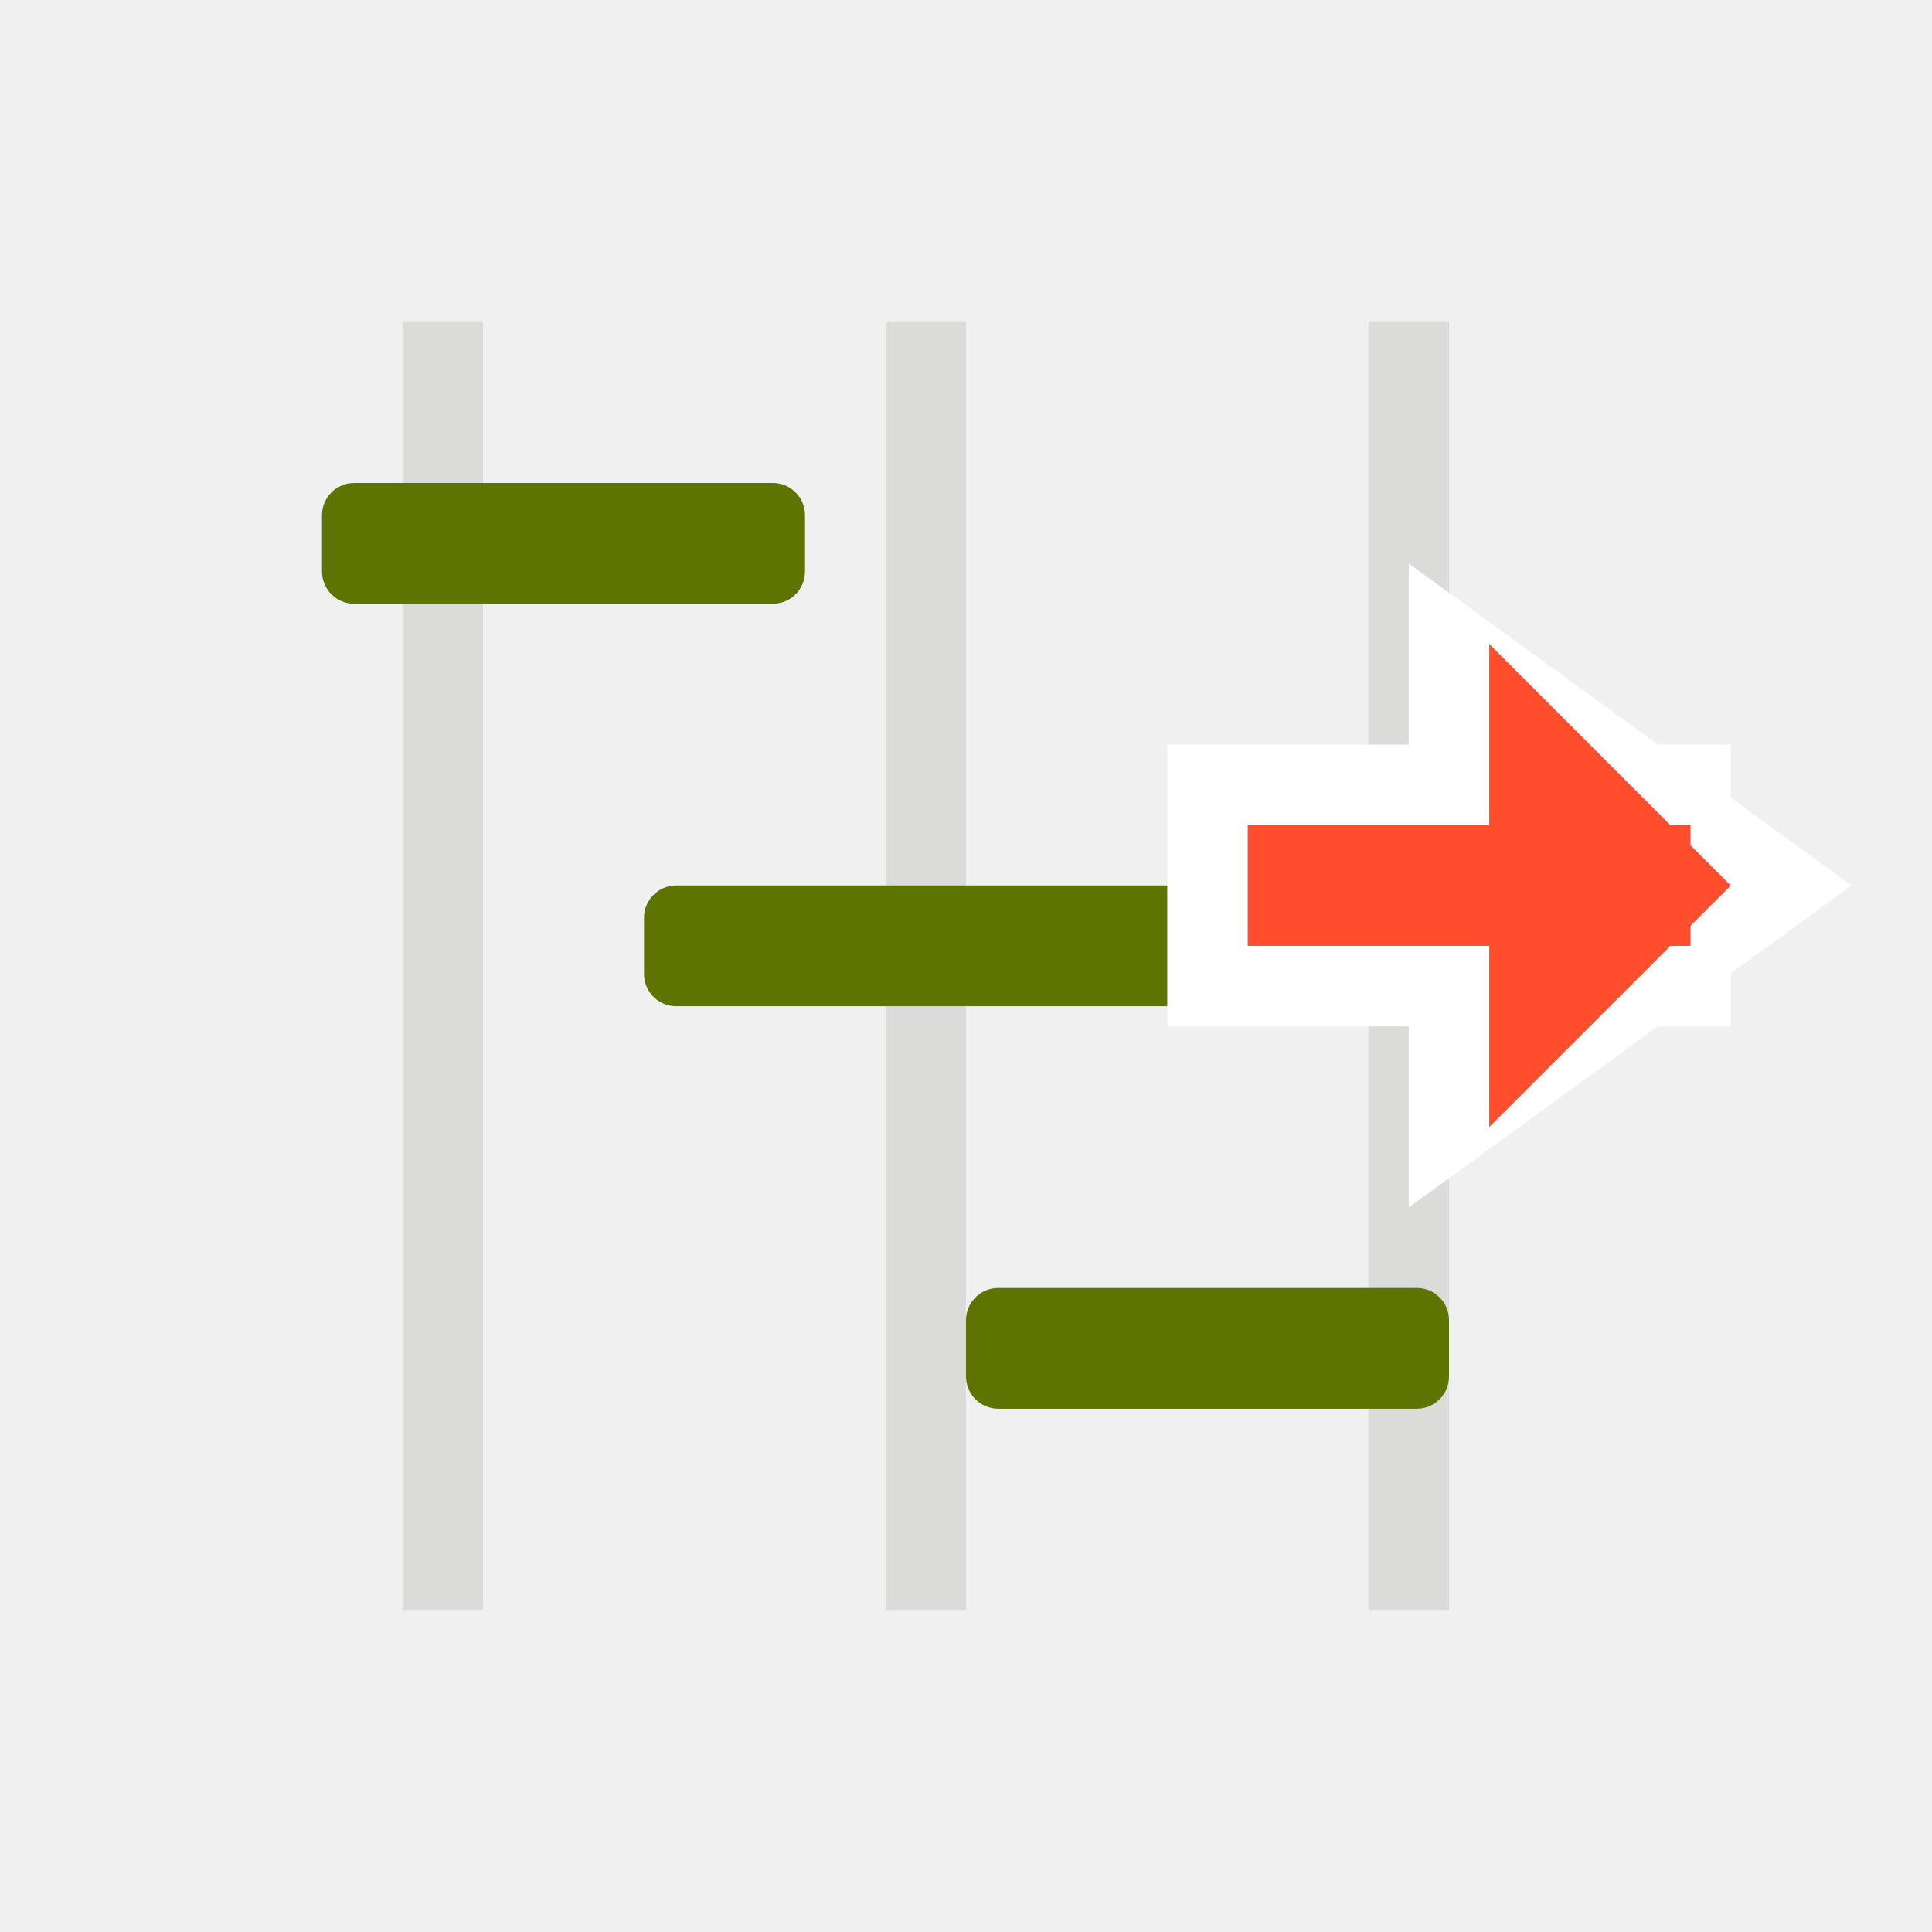
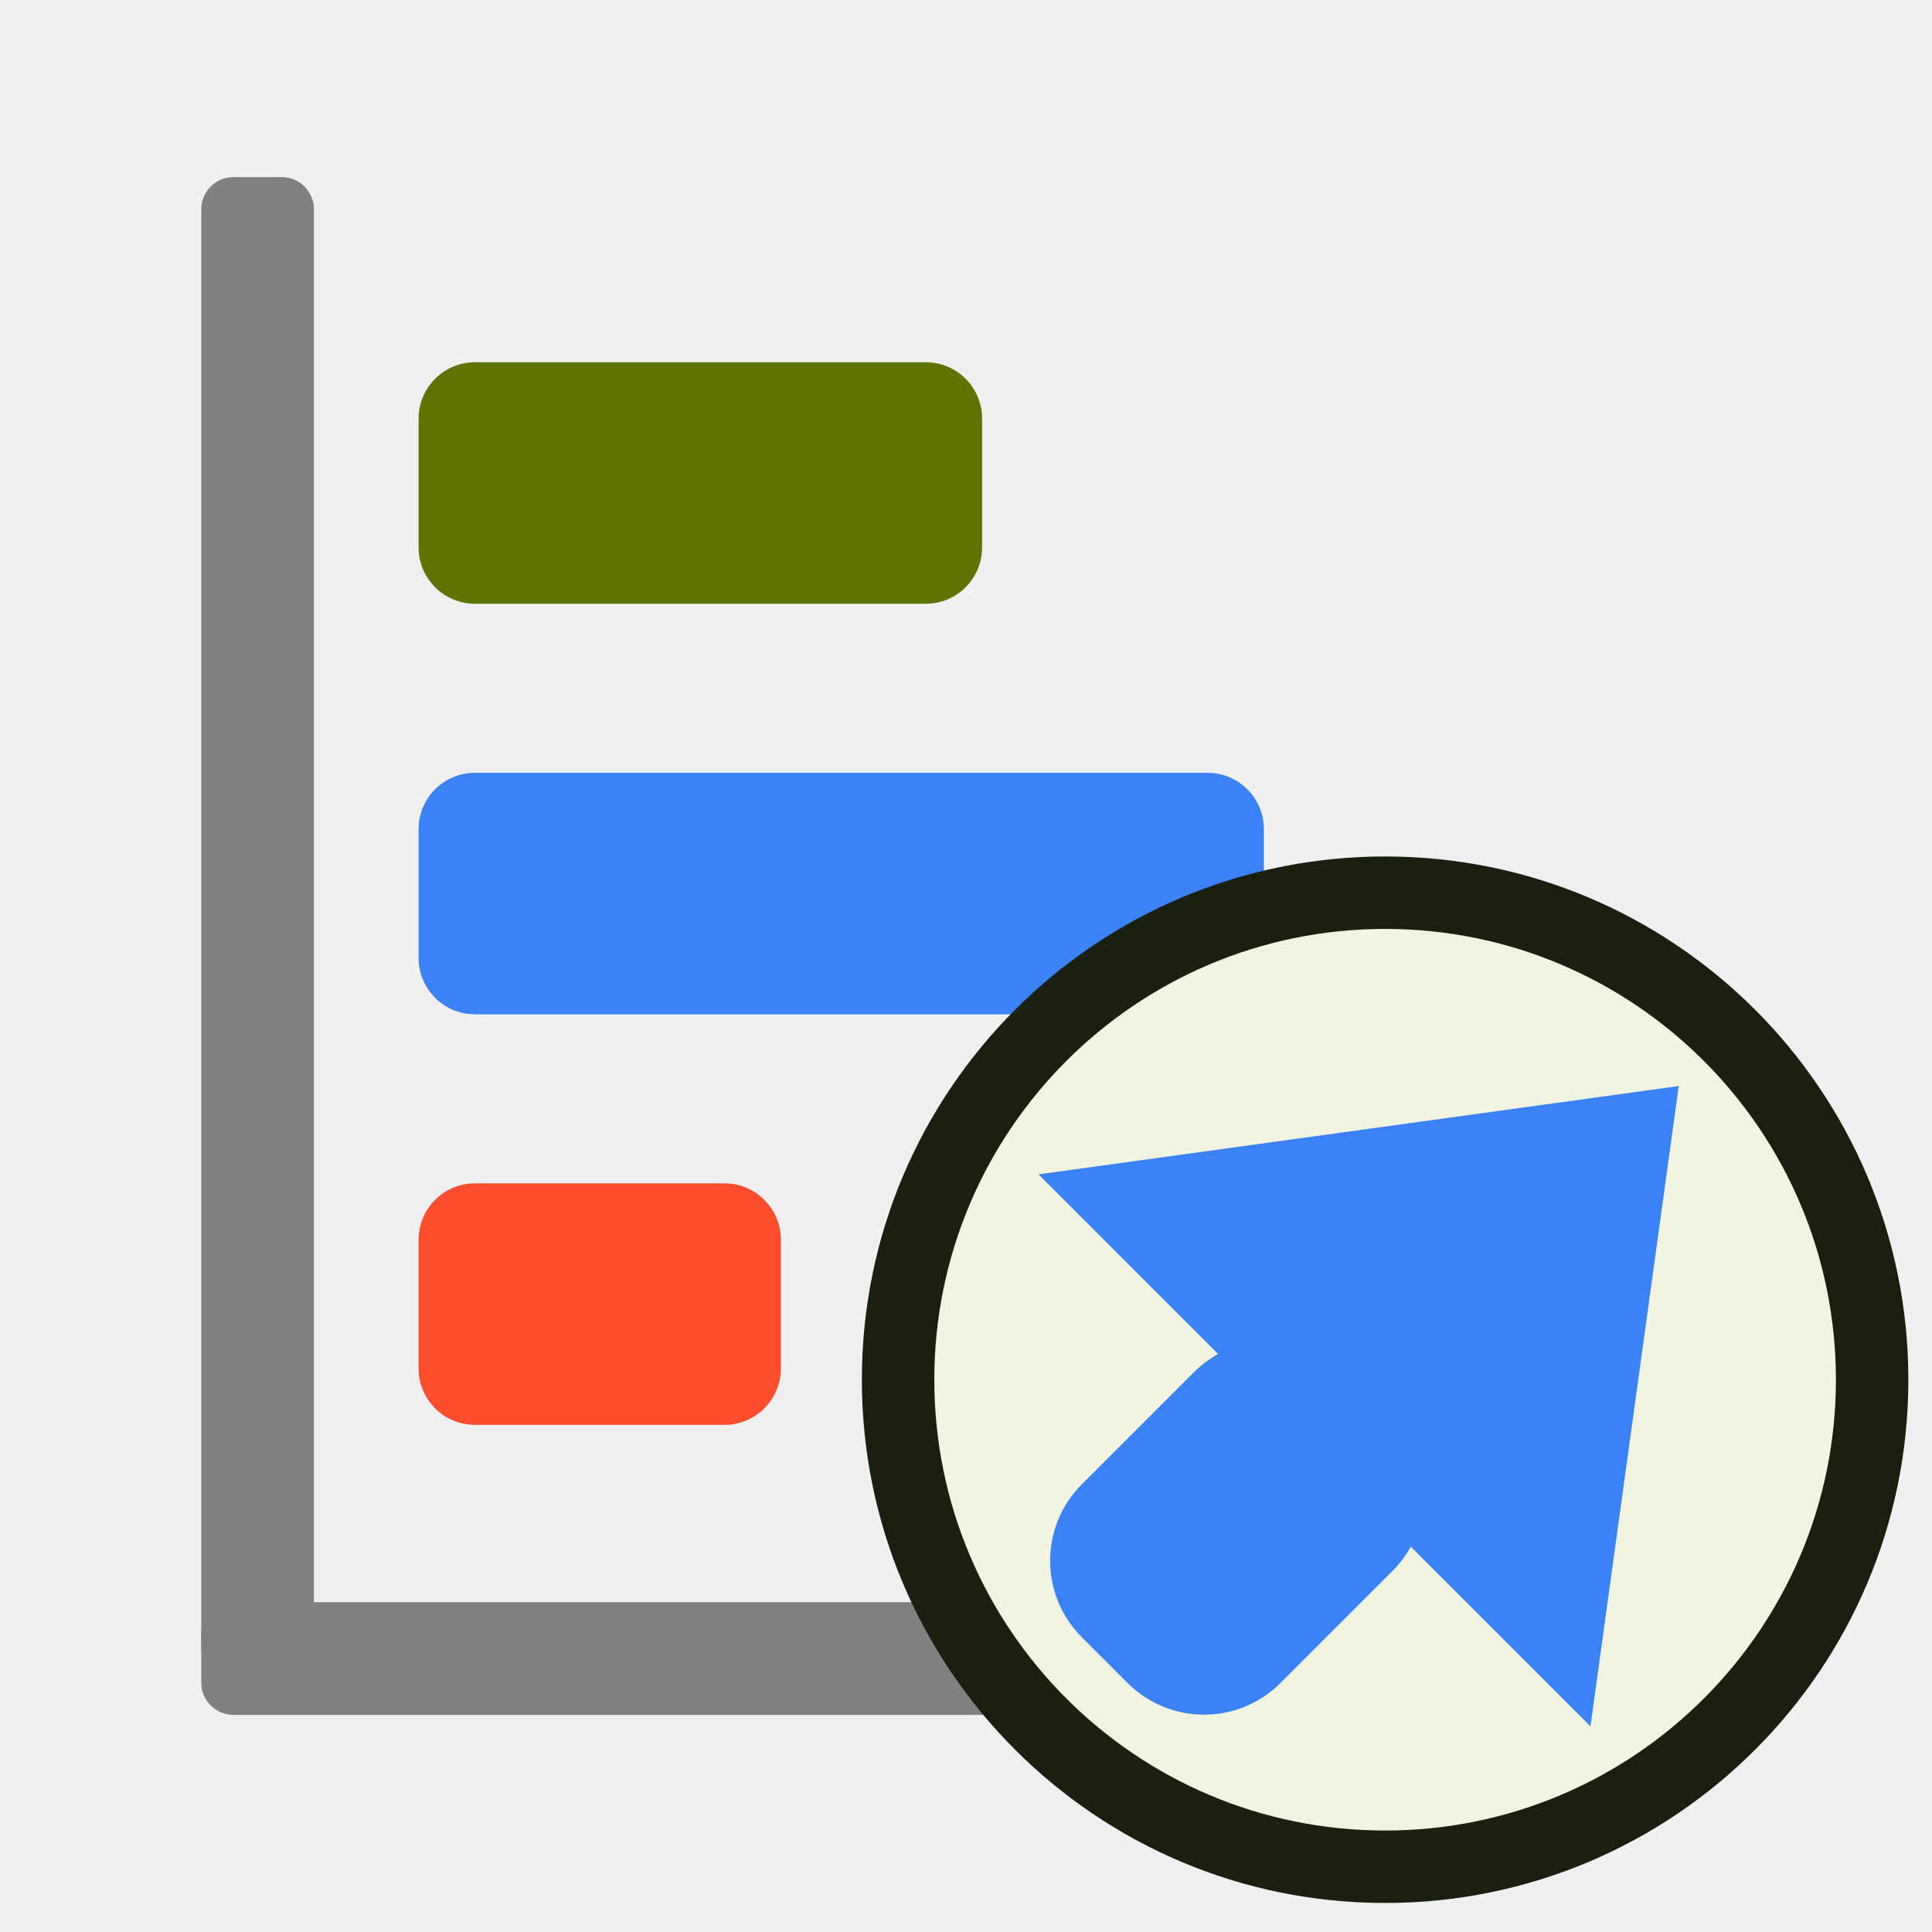
- <svg xmlns="http://www.w3.org/2000/svg" viewBox="0 0 24 24" width="24" height="24">
-   <rect x="5" y="4" width="1" height="16" fill="#1A2010" opacity="0.1" />
-   <rect x="11" y="4" width="1" height="16" fill="#1A2010" opacity="0.1" />
-   <rect x="17" y="4" width="1" height="16" fill="#1A2010" opacity="0.1" />
-   <rect x="4" y="6" width="6" height="1.5" rx="0.4" fill="#5D7400" />
-   <rect x="8" y="11" width="7" height="1.5" rx="0.4" fill="#5D7400" />
-   <rect x="12" y="16" width="6" height="1.5" rx="0.4" fill="#5D7400" />
-   <rect x="14.5" y="9.25" width="7" height="3.5" fill="#FFFFFF" />
-   <path d="M17.5 7 L23 11 L17.5 15 Z" fill="#FFFFFF" />
-   <rect x="15.5" y="10.25" width="5.5" height="1.5" fill="#FF4D2E" />
-   <path d="M18.5 8 L21.5 11 L18.5 14 Z" fill="#FF4D2E" />
+ <svg xmlns="http://www.w3.org/2000/svg" width="32" height="32" viewBox="0 0 24 24" version="1.1" id="svg6">
+   <defs id="defs6" />
+   <rect x="2.5" y="2.2" width="1.4" height="18.665" rx="0.4" fill="#808080" id="rect1" style="stroke-width:1.048" />
+   <rect x="2.5" y="19.903" width="15.5" height="1.4" rx="0.4" fill="#808080" id="rect2" />
+   <rect x="5.2" y="4.5" width="7.0" height="3.0" rx="0.7" fill="#5D7400" id="rect3" />
+   <rect x="5.2" y="9.6" width="10.5" height="3.0" rx="0.7" fill="#3B82F6" id="rect4" />
+   <rect x="5.2" y="14.7" width="4.5" height="3.0" rx="0.7" fill="#FF4D2E" id="rect5" />
+   <g id="g3" transform="rotate(-90,9.5,36.5)">
+     <g id="g1-9" transform="matrix(1.071015,-1.071015,1.071015,1.071015,-19.5258,37.74981)">
+       <g id="g1" transform="rotate(-90,32.0426,20.29959)">
+         <circle cx="17.5" cy="17.5" r="6.5" fill="#f0f4e0" id="circle3-2" style="fill:#1a2010;fill-opacity:1" transform="matrix(0.466847,0.466847,-0.466847,0.466847,26.73894,-8.507824)" />
+         <circle cx="17.5" cy="17.5" r="5.6" fill="#20261a" id="circle4" style="fill:#f0f4e0;fill-opacity:1" transform="matrix(0.466847,0.466847,-0.466847,0.466847,26.73894,-8.507824)" />
+         <g id="g2" style="fill:#3b82f6;fill-opacity:1">
+           <rect x="26.918" y="6.68" width="3.073" height="2.304" rx="0.886" fill="#5D7400" id="rect3-6" style="fill:#3b82f6;fill-opacity:1;stroke-width:1.28" />
+           <path d="m 27.558,4.631 -4.225,3.201 4.225,3.201 z" fill="#5D7400" fill-rule="evenodd" id="path3-8" style="fill:#3b82f6;fill-opacity:1;stroke-width:1.28" />
+         </g>
+       </g>
+     </g>
+   </g>
</svg>
